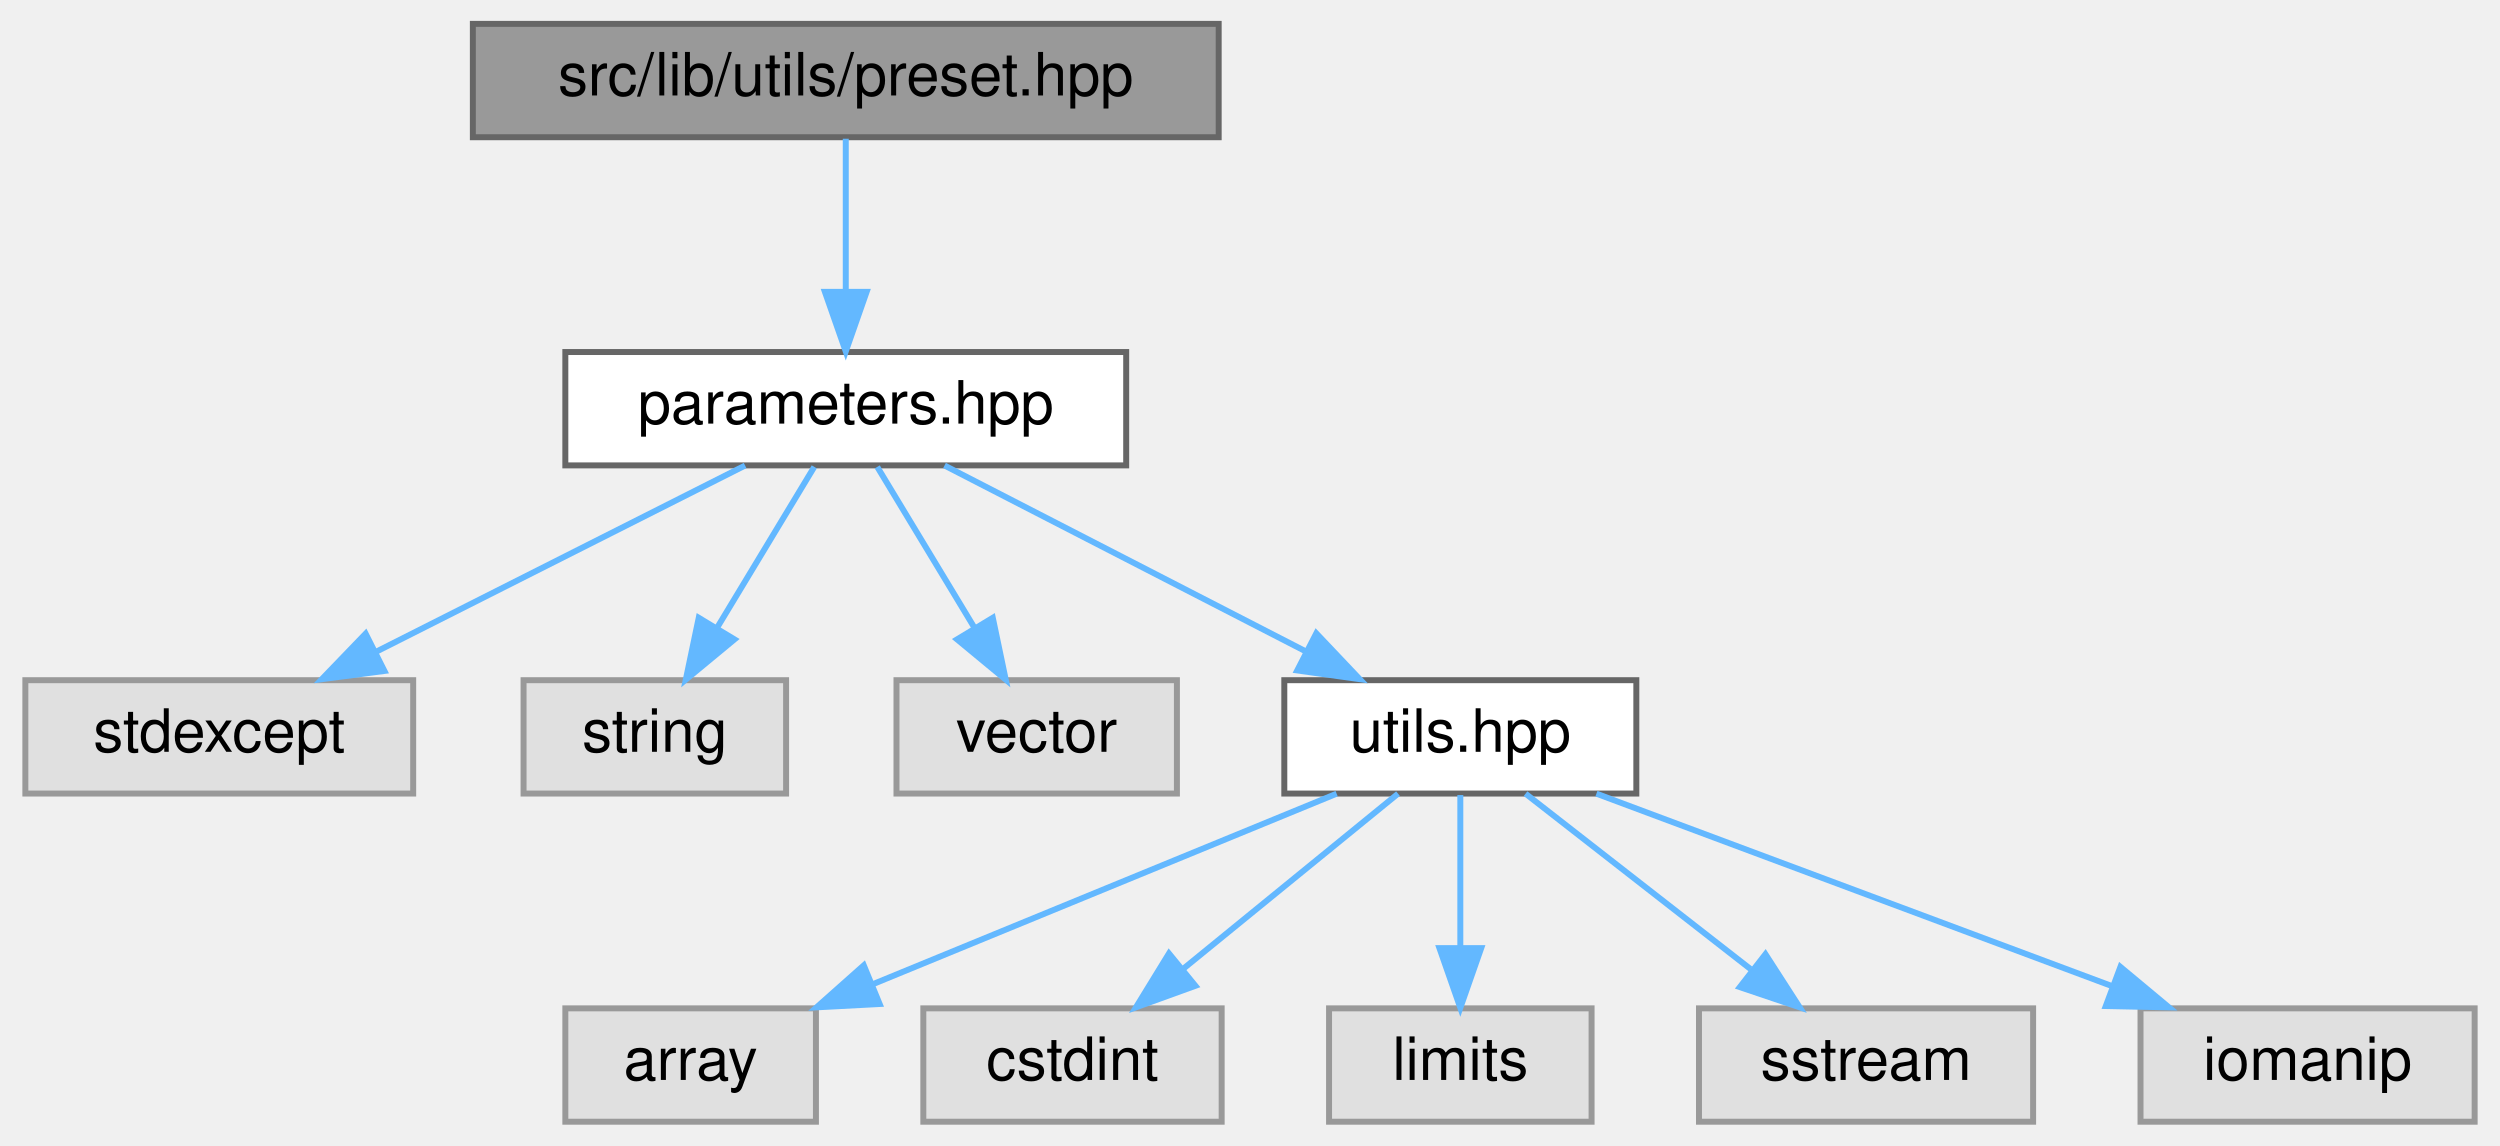
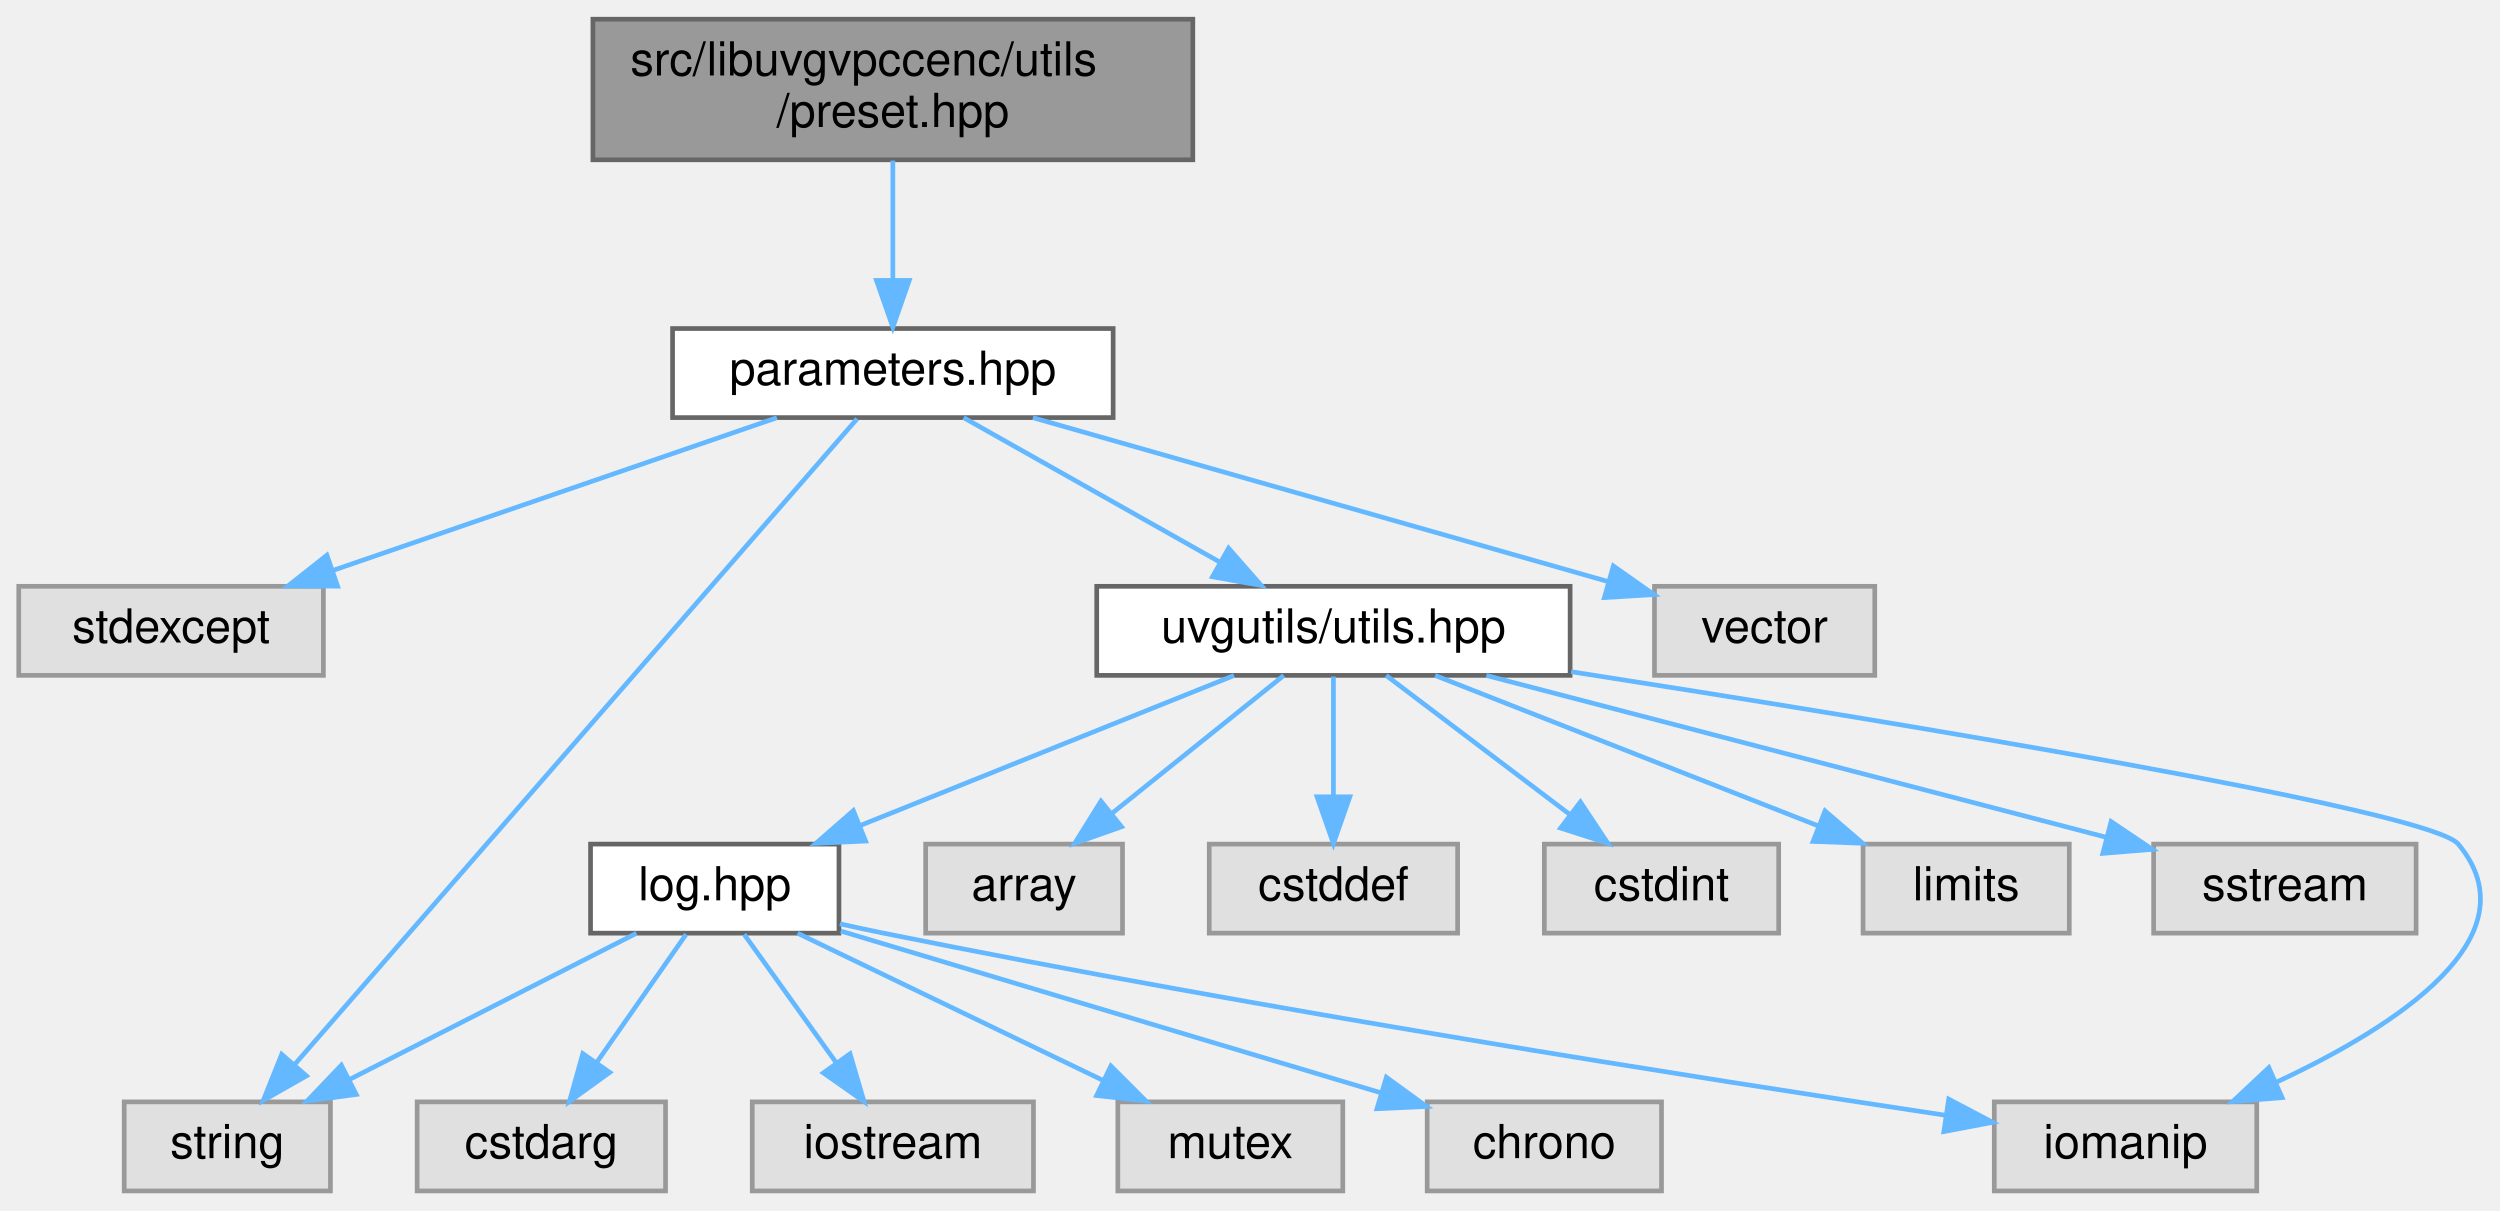
- <svg xmlns="http://www.w3.org/2000/svg" xmlns:xlink="http://www.w3.org/1999/xlink" width="419pt" height="192pt" viewBox="0.00 0.00 418.50 192.00">
-   <g id="graph0" class="graph" transform="scale(1 1) rotate(0) translate(4 188)">
+ <svg xmlns="http://www.w3.org/2000/svg" xmlns:xlink="http://www.w3.org/1999/xlink" width="533pt" height="258pt" viewBox="0.00 0.00 533.40 258.00">
+   <g id="graph0" class="graph" transform="scale(1 1) rotate(0) translate(4 254)">
    <g id="Node000001" class="node">
      <g id="a_Node000001">
        <a xlink:title=" ">
-           <polygon fill="#999999" stroke="#666666" points="200,-184 75,-184 75,-165 200,-165 200,-184" />
-           <text text-anchor="middle" x="137.5" y="-172" font-family="Helvetica,sans-Serif" font-size="10.00">src/lib/utils/preset.hpp</text>
+           <polygon fill="#999999" stroke="#666666" points="250.5,-250 122.5,-250 122.5,-220 250.5,-220 250.5,-250" />
+           <text text-anchor="start" x="130.5" y="-238" font-family="Helvetica,sans-Serif" font-size="10.00">src/libuvgvpccenc/utils</text>
+           <text text-anchor="middle" x="186.5" y="-227" font-family="Helvetica,sans-Serif" font-size="10.00">/preset.hpp</text>
        </a>
      </g>
    </g>
    <g id="Node000002" class="node">
      <g id="a_Node000002">
        <a xlink:href="parameters_8hpp.html" target="_top" xlink:title=" ">
-           <polygon fill="white" stroke="#666666" points="184.5,-129 90.5,-129 90.5,-110 184.5,-110 184.5,-129" />
-           <text text-anchor="middle" x="137.5" y="-117" font-family="Helvetica,sans-Serif" font-size="10.00">parameters.hpp</text>
+           <polygon fill="white" stroke="#666666" points="233.5,-184 139.5,-184 139.5,-165 233.5,-165 233.5,-184" />
+           <text text-anchor="middle" x="186.5" y="-172" font-family="Helvetica,sans-Serif" font-size="10.00">parameters.hpp</text>
        </a>
      </g>
    </g>
    <g id="edge1_Node000001_Node000002" class="edge">
      <g id="a_edge1_Node000001_Node000002">
        <a xlink:title=" ">
-           <path fill="none" stroke="#63b8ff" d="M137.5,-164.75C137.5,-157.8 137.5,-147.85 137.5,-139.13" />
-           <polygon fill="#63b8ff" stroke="#63b8ff" points="141,-139.09 137.5,-129.09 134,-139.09 141,-139.09" />
+           <path fill="none" stroke="#63b8ff" d="M186.5,-219.84C186.5,-212.21 186.5,-202.7 186.5,-194.45" />
+           <polygon fill="#63b8ff" stroke="#63b8ff" points="190,-194.27 186.5,-184.27 183,-194.27 190,-194.27" />
        </a>
      </g>
    </g>
    <g id="Node000003" class="node">
      <g id="a_Node000003">
        <a xlink:title=" ">
-           <polygon fill="#e0e0e0" stroke="#999999" points="65,-74 0,-74 0,-55 65,-55 65,-74" />
-           <text text-anchor="middle" x="32.5" y="-62" font-family="Helvetica,sans-Serif" font-size="10.00">stdexcept</text>
+           <polygon fill="#e0e0e0" stroke="#999999" points="65,-129 0,-129 0,-110 65,-110 65,-129" />
+           <text text-anchor="middle" x="32.5" y="-117" font-family="Helvetica,sans-Serif" font-size="10.00">stdexcept</text>
        </a>
      </g>
    </g>
    <g id="edge2_Node000002_Node000003" class="edge">
      <g id="a_edge2_Node000002_Node000003">
        <a xlink:title=" ">
-           <path fill="none" stroke="#63b8ff" d="M120.63,-109.98C103.89,-101.54 78,-88.47 58.61,-78.68" />
-           <polygon fill="#63b8ff" stroke="#63b8ff" points="60.18,-75.55 49.68,-74.17 57.03,-81.8 60.18,-75.55" />
+           <path fill="none" stroke="#63b8ff" d="M161.76,-164.98C136.13,-156.16 95.87,-142.31 67.09,-132.41" />
+           <polygon fill="#63b8ff" stroke="#63b8ff" points="68.03,-129.03 57.44,-129.08 65.75,-135.65 68.03,-129.03" />
        </a>
      </g>
    </g>
    <g id="Node000004" class="node">
      <g id="a_Node000004">
        <a xlink:title=" ">
-           <polygon fill="#e0e0e0" stroke="#999999" points="127.5,-74 83.5,-74 83.5,-55 127.5,-55 127.5,-74" />
-           <text text-anchor="middle" x="105.5" y="-62" font-family="Helvetica,sans-Serif" font-size="10.00">string</text>
+           <polygon fill="#e0e0e0" stroke="#999999" points="66.5,-19 22.5,-19 22.5,0 66.5,0 66.5,-19" />
+           <text text-anchor="middle" x="44.5" y="-7" font-family="Helvetica,sans-Serif" font-size="10.00">string</text>
        </a>
      </g>
    </g>
    <g id="edge3_Node000002_Node000004" class="edge">
      <g id="a_edge3_Node000002_Node000004">
        <a xlink:title=" ">
-           <path fill="none" stroke="#63b8ff" d="M132.22,-109.75C127.79,-102.42 121.34,-91.73 115.88,-82.7" />
-           <polygon fill="#63b8ff" stroke="#63b8ff" points="118.85,-80.84 110.69,-74.09 112.86,-84.46 118.85,-80.84" />
+           <path fill="none" stroke="#63b8ff" d="M178.87,-164.74C156.14,-138.65 88.64,-61.17 58.88,-27" />
+           <polygon fill="#63b8ff" stroke="#63b8ff" points="61.38,-24.55 52.17,-19.31 56.1,-29.15 61.38,-24.55" />
        </a>
      </g>
    </g>
    <g id="Node000005" class="node">
      <g id="a_Node000005">
        <a xlink:title=" ">
-           <polygon fill="#e0e0e0" stroke="#999999" points="193,-74 146,-74 146,-55 193,-55 193,-74" />
-           <text text-anchor="middle" x="169.5" y="-62" font-family="Helvetica,sans-Serif" font-size="10.00">vector</text>
+           <polygon fill="#e0e0e0" stroke="#999999" points="396,-129 349,-129 349,-110 396,-110 396,-129" />
+           <text text-anchor="middle" x="372.5" y="-117" font-family="Helvetica,sans-Serif" font-size="10.00">vector</text>
        </a>
      </g>
    </g>
    <g id="edge4_Node000002_Node000005" class="edge">
      <g id="a_edge4_Node000002_Node000005">
        <a xlink:title=" ">
-           <path fill="none" stroke="#63b8ff" d="M142.78,-109.75C147.21,-102.42 153.66,-91.73 159.12,-82.7" />
-           <polygon fill="#63b8ff" stroke="#63b8ff" points="162.14,-84.46 164.31,-74.09 156.15,-80.84 162.14,-84.46" />
+           <path fill="none" stroke="#63b8ff" d="M216.38,-164.98C249.94,-155.42 304.25,-139.95 339.15,-130" />
+           <polygon fill="#63b8ff" stroke="#63b8ff" points="340.23,-133.34 348.89,-127.23 338.31,-126.6 340.23,-133.34" />
        </a>
      </g>
    </g>
    <g id="Node000006" class="node">
      <g id="a_Node000006">
        <a xlink:href="utils_8hpp.html" target="_top" xlink:title=" ">
-           <polygon fill="white" stroke="#666666" points="270,-74 211,-74 211,-55 270,-55 270,-74" />
-           <text text-anchor="middle" x="240.5" y="-62" font-family="Helvetica,sans-Serif" font-size="10.00">utils.hpp</text>
+           <polygon fill="white" stroke="#666666" points="331,-129 230,-129 230,-110 331,-110 331,-129" />
+           <text text-anchor="middle" x="280.5" y="-117" font-family="Helvetica,sans-Serif" font-size="10.00">uvgutils/utils.hpp</text>
        </a>
      </g>
    </g>
    <g id="edge5_Node000002_Node000006" class="edge">
      <g id="a_edge5_Node000002_Node000006">
        <a xlink:title=" ">
-           <path fill="none" stroke="#63b8ff" d="M154.05,-109.98C170.39,-101.57 195.63,-88.59 214.63,-78.81" />
-           <polygon fill="#63b8ff" stroke="#63b8ff" points="216.36,-81.86 223.65,-74.17 213.16,-75.63 216.36,-81.86" />
+           <path fill="none" stroke="#63b8ff" d="M201.6,-164.98C216.32,-156.69 238.92,-143.94 256.17,-134.22" />
+           <polygon fill="#63b8ff" stroke="#63b8ff" points="258.13,-137.13 265.12,-129.17 254.69,-131.03 258.13,-137.13" />
        </a>
      </g>
    </g>
    <g id="Node000007" class="node">
      <g id="a_Node000007">
        <a xlink:title=" ">
-           <polygon fill="#e0e0e0" stroke="#999999" points="132.5,-19 90.5,-19 90.5,0 132.5,0 132.5,-19" />
-           <text text-anchor="middle" x="111.5" y="-7" font-family="Helvetica,sans-Serif" font-size="10.00">array</text>
+           <polygon fill="#e0e0e0" stroke="#999999" points="235.5,-74 193.5,-74 193.5,-55 235.5,-55 235.5,-74" />
+           <text text-anchor="middle" x="214.5" y="-62" font-family="Helvetica,sans-Serif" font-size="10.00">array</text>
        </a>
      </g>
    </g>
    <g id="edge6_Node000006_Node000007" class="edge">
      <g id="a_edge6_Node000006_Node000007">
        <a xlink:title=" ">
-           <path fill="none" stroke="#63b8ff" d="M219.77,-54.98C198.74,-46.34 165.95,-32.87 141.96,-23.02" />
-           <polygon fill="#63b8ff" stroke="#63b8ff" points="143.18,-19.73 132.6,-19.17 140.52,-26.21 143.18,-19.73" />
+           <path fill="none" stroke="#63b8ff" d="M269.9,-109.98C260.04,-102.07 245.15,-90.11 233.28,-80.58" />
+           <polygon fill="#63b8ff" stroke="#63b8ff" points="235.29,-77.7 225.3,-74.17 230.9,-83.16 235.29,-77.7" />
        </a>
      </g>
    </g>
    <g id="Node000008" class="node">
      <g id="a_Node000008">
        <a xlink:title=" ">
-           <polygon fill="#e0e0e0" stroke="#999999" points="200.5,-19 150.5,-19 150.5,0 200.5,0 200.5,-19" />
-           <text text-anchor="middle" x="175.5" y="-7" font-family="Helvetica,sans-Serif" font-size="10.00">cstdint</text>
+           <polygon fill="#e0e0e0" stroke="#999999" points="307,-74 254,-74 254,-55 307,-55 307,-74" />
+           <text text-anchor="middle" x="280.5" y="-62" font-family="Helvetica,sans-Serif" font-size="10.00">cstddef</text>
        </a>
      </g>
    </g>
    <g id="edge7_Node000006_Node000008" class="edge">
      <g id="a_edge7_Node000006_Node000008">
        <a xlink:title=" ">
-           <path fill="none" stroke="#63b8ff" d="M230.06,-54.98C220.35,-47.07 205.68,-35.11 194,-25.58" />
-           <polygon fill="#63b8ff" stroke="#63b8ff" points="196.1,-22.78 186.13,-19.17 191.67,-28.2 196.1,-22.78" />
+           <path fill="none" stroke="#63b8ff" d="M280.5,-109.75C280.5,-102.8 280.5,-92.85 280.5,-84.13" />
+           <polygon fill="#63b8ff" stroke="#63b8ff" points="284,-84.09 280.5,-74.09 277,-84.09 284,-84.09" />
        </a>
      </g>
    </g>
    <g id="Node000009" class="node">
      <g id="a_Node000009">
        <a xlink:title=" ">
-           <polygon fill="#e0e0e0" stroke="#999999" points="262.5,-19 218.5,-19 218.5,0 262.5,0 262.5,-19" />
-           <text text-anchor="middle" x="240.5" y="-7" font-family="Helvetica,sans-Serif" font-size="10.00">limits</text>
+           <polygon fill="#e0e0e0" stroke="#999999" points="375.5,-74 325.5,-74 325.5,-55 375.5,-55 375.5,-74" />
+           <text text-anchor="middle" x="350.5" y="-62" font-family="Helvetica,sans-Serif" font-size="10.00">cstdint</text>
        </a>
      </g>
    </g>
    <g id="edge8_Node000006_Node000009" class="edge">
      <g id="a_edge8_Node000006_Node000009">
        <a xlink:title=" ">
-           <path fill="none" stroke="#63b8ff" d="M240.5,-54.75C240.5,-47.8 240.5,-37.85 240.5,-29.13" />
-           <polygon fill="#63b8ff" stroke="#63b8ff" points="244,-29.09 240.5,-19.09 237,-29.09 244,-29.09" />
+           <path fill="none" stroke="#63b8ff" d="M291.75,-109.98C302.3,-102 318.3,-89.88 330.94,-80.31" />
+           <polygon fill="#63b8ff" stroke="#63b8ff" points="333.19,-83 339.05,-74.17 328.96,-77.42 333.19,-83" />
        </a>
      </g>
    </g>
    <g id="Node000010" class="node">
      <g id="a_Node000010">
        <a xlink:title=" ">
-           <polygon fill="#e0e0e0" stroke="#999999" points="336.5,-19 280.5,-19 280.5,0 336.5,0 336.5,-19" />
-           <text text-anchor="middle" x="308.5" y="-7" font-family="Helvetica,sans-Serif" font-size="10.00">sstream</text>
+           <polygon fill="#e0e0e0" stroke="#999999" points="477.5,-19 421.5,-19 421.5,0 477.5,0 477.5,-19" />
+           <text text-anchor="middle" x="449.5" y="-7" font-family="Helvetica,sans-Serif" font-size="10.00">iomanip</text>
        </a>
      </g>
    </g>
    <g id="edge9_Node000006_Node000010" class="edge">
      <g id="a_edge9_Node000006_Node000010">
        <a xlink:title=" ">
-           <path fill="none" stroke="#63b8ff" d="M251.43,-54.98C261.58,-47.07 276.92,-35.11 289.15,-25.58" />
-           <polygon fill="#63b8ff" stroke="#63b8ff" points="291.64,-28.08 297.38,-19.17 287.34,-22.56 291.64,-28.08" />
+           <path fill="none" stroke="#63b8ff" d="M331.22,-110.78C399.84,-100.09 514.45,-81.28 520.5,-74 536.89,-54.3 507.42,-35.18 481.6,-23.16" />
+           <polygon fill="#63b8ff" stroke="#63b8ff" points="482.91,-19.91 472.35,-19.06 480.08,-26.31 482.91,-19.91" />
        </a>
      </g>
    </g>
    <g id="Node000011" class="node">
      <g id="a_Node000011">
        <a xlink:title=" ">
-           <polygon fill="#e0e0e0" stroke="#999999" points="410.5,-19 354.5,-19 354.5,0 410.5,0 410.5,-19" />
-           <text text-anchor="middle" x="382.5" y="-7" font-family="Helvetica,sans-Serif" font-size="10.00">iomanip</text>
+           <polygon fill="#e0e0e0" stroke="#999999" points="437.5,-74 393.5,-74 393.5,-55 437.5,-55 437.5,-74" />
+           <text text-anchor="middle" x="415.5" y="-62" font-family="Helvetica,sans-Serif" font-size="10.00">limits</text>
        </a>
      </g>
    </g>
    <g id="edge10_Node000006_Node000011" class="edge">
      <g id="a_edge10_Node000006_Node000011">
        <a xlink:title=" ">
-           <path fill="none" stroke="#63b8ff" d="M263.31,-54.98C286.67,-46.27 323.2,-32.63 349.67,-22.75" />
-           <polygon fill="#63b8ff" stroke="#63b8ff" points="351.13,-25.95 359.27,-19.17 348.68,-19.39 351.13,-25.95" />
+           <path fill="none" stroke="#63b8ff" d="M302.19,-109.98C324.3,-101.3 358.82,-87.75 383.95,-77.88" />
+           <polygon fill="#63b8ff" stroke="#63b8ff" points="385.39,-81.08 393.42,-74.17 382.83,-74.57 385.39,-81.08" />
+         </a>
+       </g>
+     </g>
+     <g id="Node000012" class="node">
+       <g id="a_Node000012">
+         <a xlink:title=" ">
+           <polygon fill="#e0e0e0" stroke="#999999" points="511.5,-74 455.5,-74 455.5,-55 511.5,-55 511.5,-74" />
+           <text text-anchor="middle" x="483.5" y="-62" font-family="Helvetica,sans-Serif" font-size="10.00">sstream</text>
+         </a>
+       </g>
+     </g>
+     <g id="edge11_Node000006_Node000012" class="edge">
+       <g id="a_edge11_Node000006_Node000012">
+         <a xlink:title=" ">
+           <path fill="none" stroke="#63b8ff" d="M313.12,-109.98C349.23,-100.56 407.37,-85.38 445.51,-75.42" />
+           <polygon fill="#63b8ff" stroke="#63b8ff" points="446.43,-78.8 455.22,-72.88 444.66,-72.02 446.43,-78.8" />
+         </a>
+       </g>
+     </g>
+     <g id="Node000013" class="node">
+       <g id="a_Node000013">
+         <a xlink:href="log_8hpp.html" target="_top" xlink:title=" ">
+           <polygon fill="white" stroke="#666666" points="175,-74 122,-74 122,-55 175,-55 175,-74" />
+           <text text-anchor="middle" x="148.5" y="-62" font-family="Helvetica,sans-Serif" font-size="10.00">log.hpp</text>
+         </a>
+       </g>
+     </g>
+     <g id="edge12_Node000006_Node000013" class="edge">
+       <g id="a_edge12_Node000006_Node000013">
+         <a xlink:title=" ">
+           <path fill="none" stroke="#63b8ff" d="M259.29,-109.98C237.77,-101.34 204.22,-87.87 179.67,-78.02" />
+           <polygon fill="#63b8ff" stroke="#63b8ff" points="180.68,-74.65 170.09,-74.17 178.07,-81.14 180.68,-74.65" />
+         </a>
+       </g>
+     </g>
+     <g id="edge18_Node000013_Node000004" class="edge">
+       <g id="a_edge18_Node000013_Node000004">
+         <a xlink:title=" ">
+           <path fill="none" stroke="#63b8ff" d="M131.79,-54.98C115.29,-46.57 89.8,-33.59 70.62,-23.81" />
+           <polygon fill="#63b8ff" stroke="#63b8ff" points="72.01,-20.59 61.51,-19.17 68.83,-26.83 72.01,-20.59" />
+         </a>
+       </g>
+     </g>
+     <g id="edge15_Node000013_Node000010" class="edge">
+       <g id="a_edge15_Node000013_Node000010">
+         <a xlink:title=" ">
+           <path fill="none" stroke="#63b8ff" d="M175.19,-56.99C178.32,-56.29 181.48,-55.61 184.5,-55 264.72,-38.81 359.42,-23.92 411.1,-16.14" />
+           <polygon fill="#63b8ff" stroke="#63b8ff" points="411.78,-19.58 421.15,-14.64 410.74,-12.66 411.78,-19.58" />
+         </a>
+       </g>
+     </g>
+     <g id="Node000014" class="node">
+       <g id="a_Node000014">
+         <a xlink:title=" ">
+           <polygon fill="#e0e0e0" stroke="#999999" points="350.5,-19 300.5,-19 300.5,0 350.5,0 350.5,-19" />
+           <text text-anchor="middle" x="325.5" y="-7" font-family="Helvetica,sans-Serif" font-size="10.00">chrono</text>
+         </a>
+       </g>
+     </g>
+     <g id="edge13_Node000013_Node000014" class="edge">
+       <g id="a_edge13_Node000013_Node000014">
+         <a xlink:title=" ">
+           <path fill="none" stroke="#63b8ff" d="M175.38,-55.45C206.15,-46.24 256.63,-31.12 290.45,-20.99" />
+           <polygon fill="#63b8ff" stroke="#63b8ff" points="291.8,-24.25 300.37,-18.02 289.79,-17.54 291.8,-24.25" />
+         </a>
+       </g>
+     </g>
+     <g id="Node000015" class="node">
+       <g id="a_Node000015">
+         <a xlink:title=" ">
+           <polygon fill="#e0e0e0" stroke="#999999" points="138,-19 85,-19 85,0 138,0 138,-19" />
+           <text text-anchor="middle" x="111.5" y="-7" font-family="Helvetica,sans-Serif" font-size="10.00">cstdarg</text>
+         </a>
+       </g>
+     </g>
+     <g id="edge14_Node000013_Node000015" class="edge">
+       <g id="a_edge14_Node000013_Node000015">
+         <a xlink:title=" ">
+           <path fill="none" stroke="#63b8ff" d="M142.39,-54.75C137.22,-47.34 129.65,-36.5 123.31,-27.41" />
+           <polygon fill="#63b8ff" stroke="#63b8ff" points="126.09,-25.29 117.5,-19.09 120.35,-29.29 126.09,-25.29" />
+         </a>
+       </g>
+     </g>
+     <g id="Node000016" class="node">
+       <g id="a_Node000016">
+         <a xlink:title=" ">
+           <polygon fill="#e0e0e0" stroke="#999999" points="216.5,-19 156.5,-19 156.5,0 216.5,0 216.5,-19" />
+           <text text-anchor="middle" x="186.5" y="-7" font-family="Helvetica,sans-Serif" font-size="10.00">iostream</text>
+         </a>
+       </g>
+     </g>
+     <g id="edge16_Node000013_Node000016" class="edge">
+       <g id="a_edge16_Node000013_Node000016">
+         <a xlink:title=" ">
+           <path fill="none" stroke="#63b8ff" d="M154.77,-54.75C160.09,-47.34 167.86,-36.5 174.38,-27.41" />
+           <polygon fill="#63b8ff" stroke="#63b8ff" points="177.36,-29.26 180.34,-19.09 171.67,-25.18 177.36,-29.26" />
+         </a>
+       </g>
+     </g>
+     <g id="Node000017" class="node">
+       <g id="a_Node000017">
+         <a xlink:title=" ">
+           <polygon fill="#e0e0e0" stroke="#999999" points="282.5,-19 234.5,-19 234.5,0 282.5,0 282.5,-19" />
+           <text text-anchor="middle" x="258.5" y="-7" font-family="Helvetica,sans-Serif" font-size="10.00">mutex</text>
+         </a>
+       </g>
+     </g>
+     <g id="edge17_Node000013_Node000017" class="edge">
+       <g id="a_edge17_Node000013_Node000017">
+         <a xlink:title=" ">
+           <path fill="none" stroke="#63b8ff" d="M166.17,-54.98C183.79,-46.5 211.08,-33.35 231.43,-23.54" />
+           <polygon fill="#63b8ff" stroke="#63b8ff" points="233.02,-26.66 240.51,-19.17 229.98,-20.36 233.02,-26.66" />
        </a>
      </g>
    </g>
  </g>
</svg>
